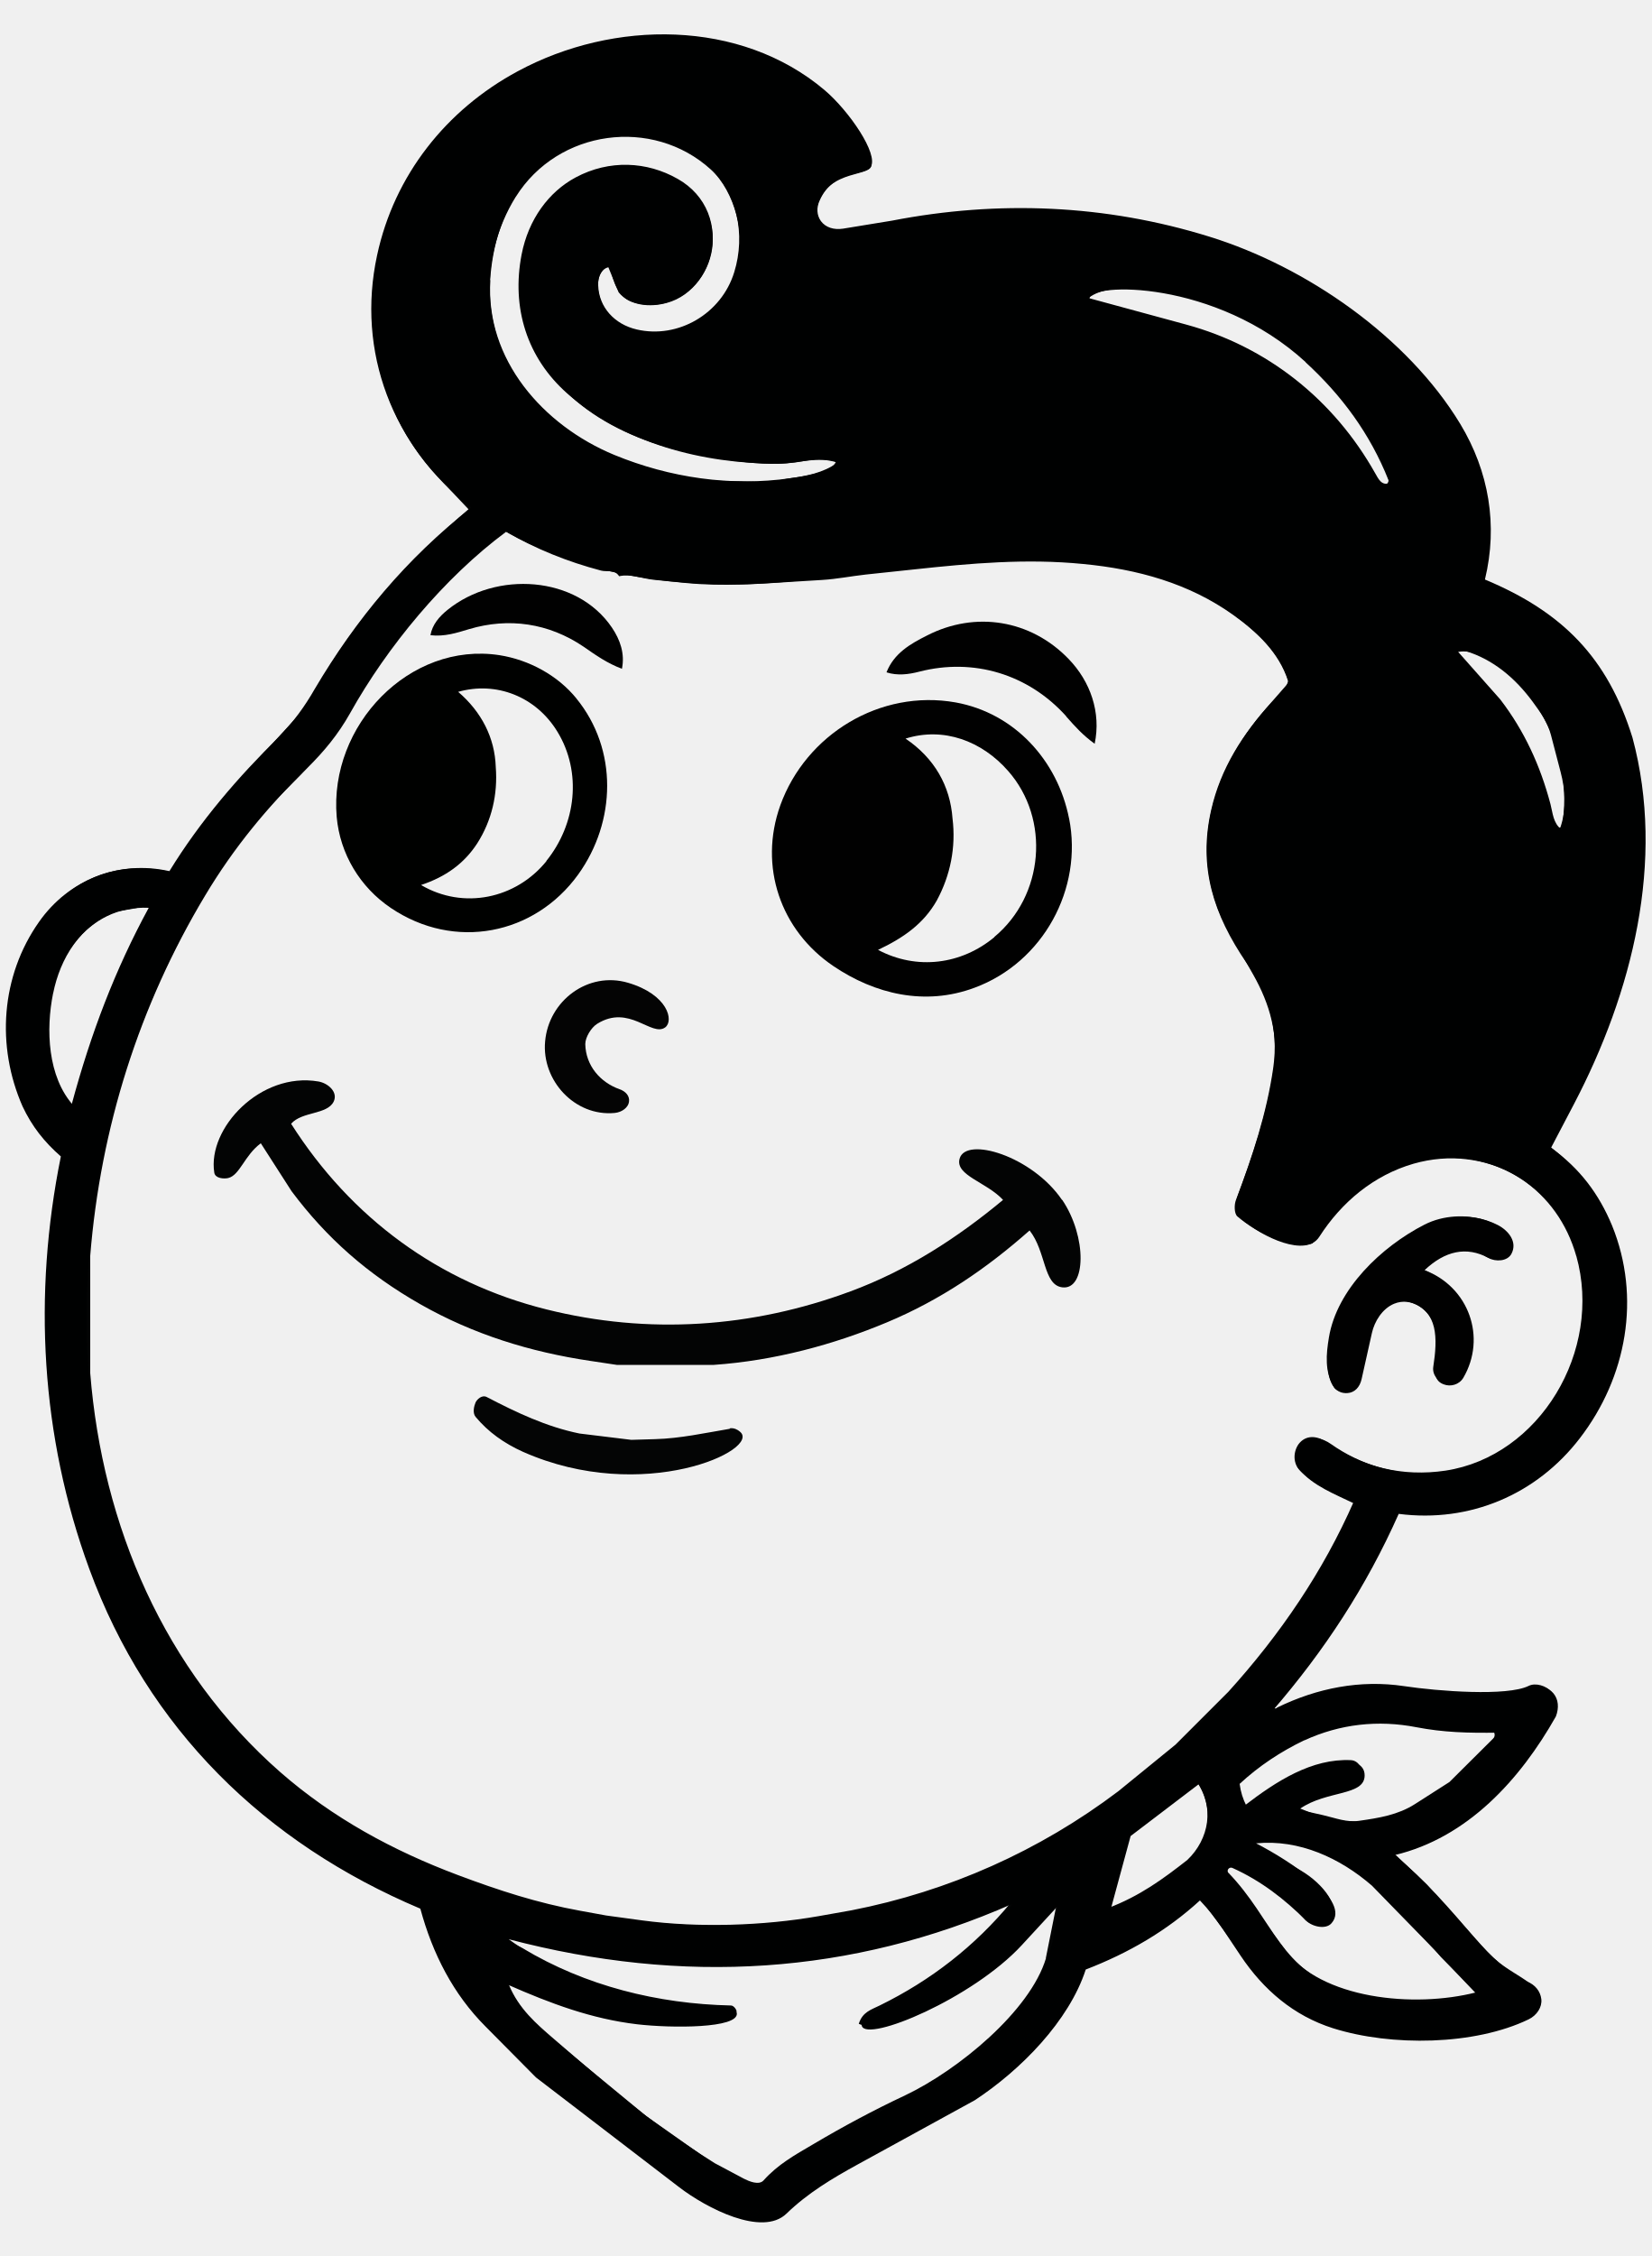
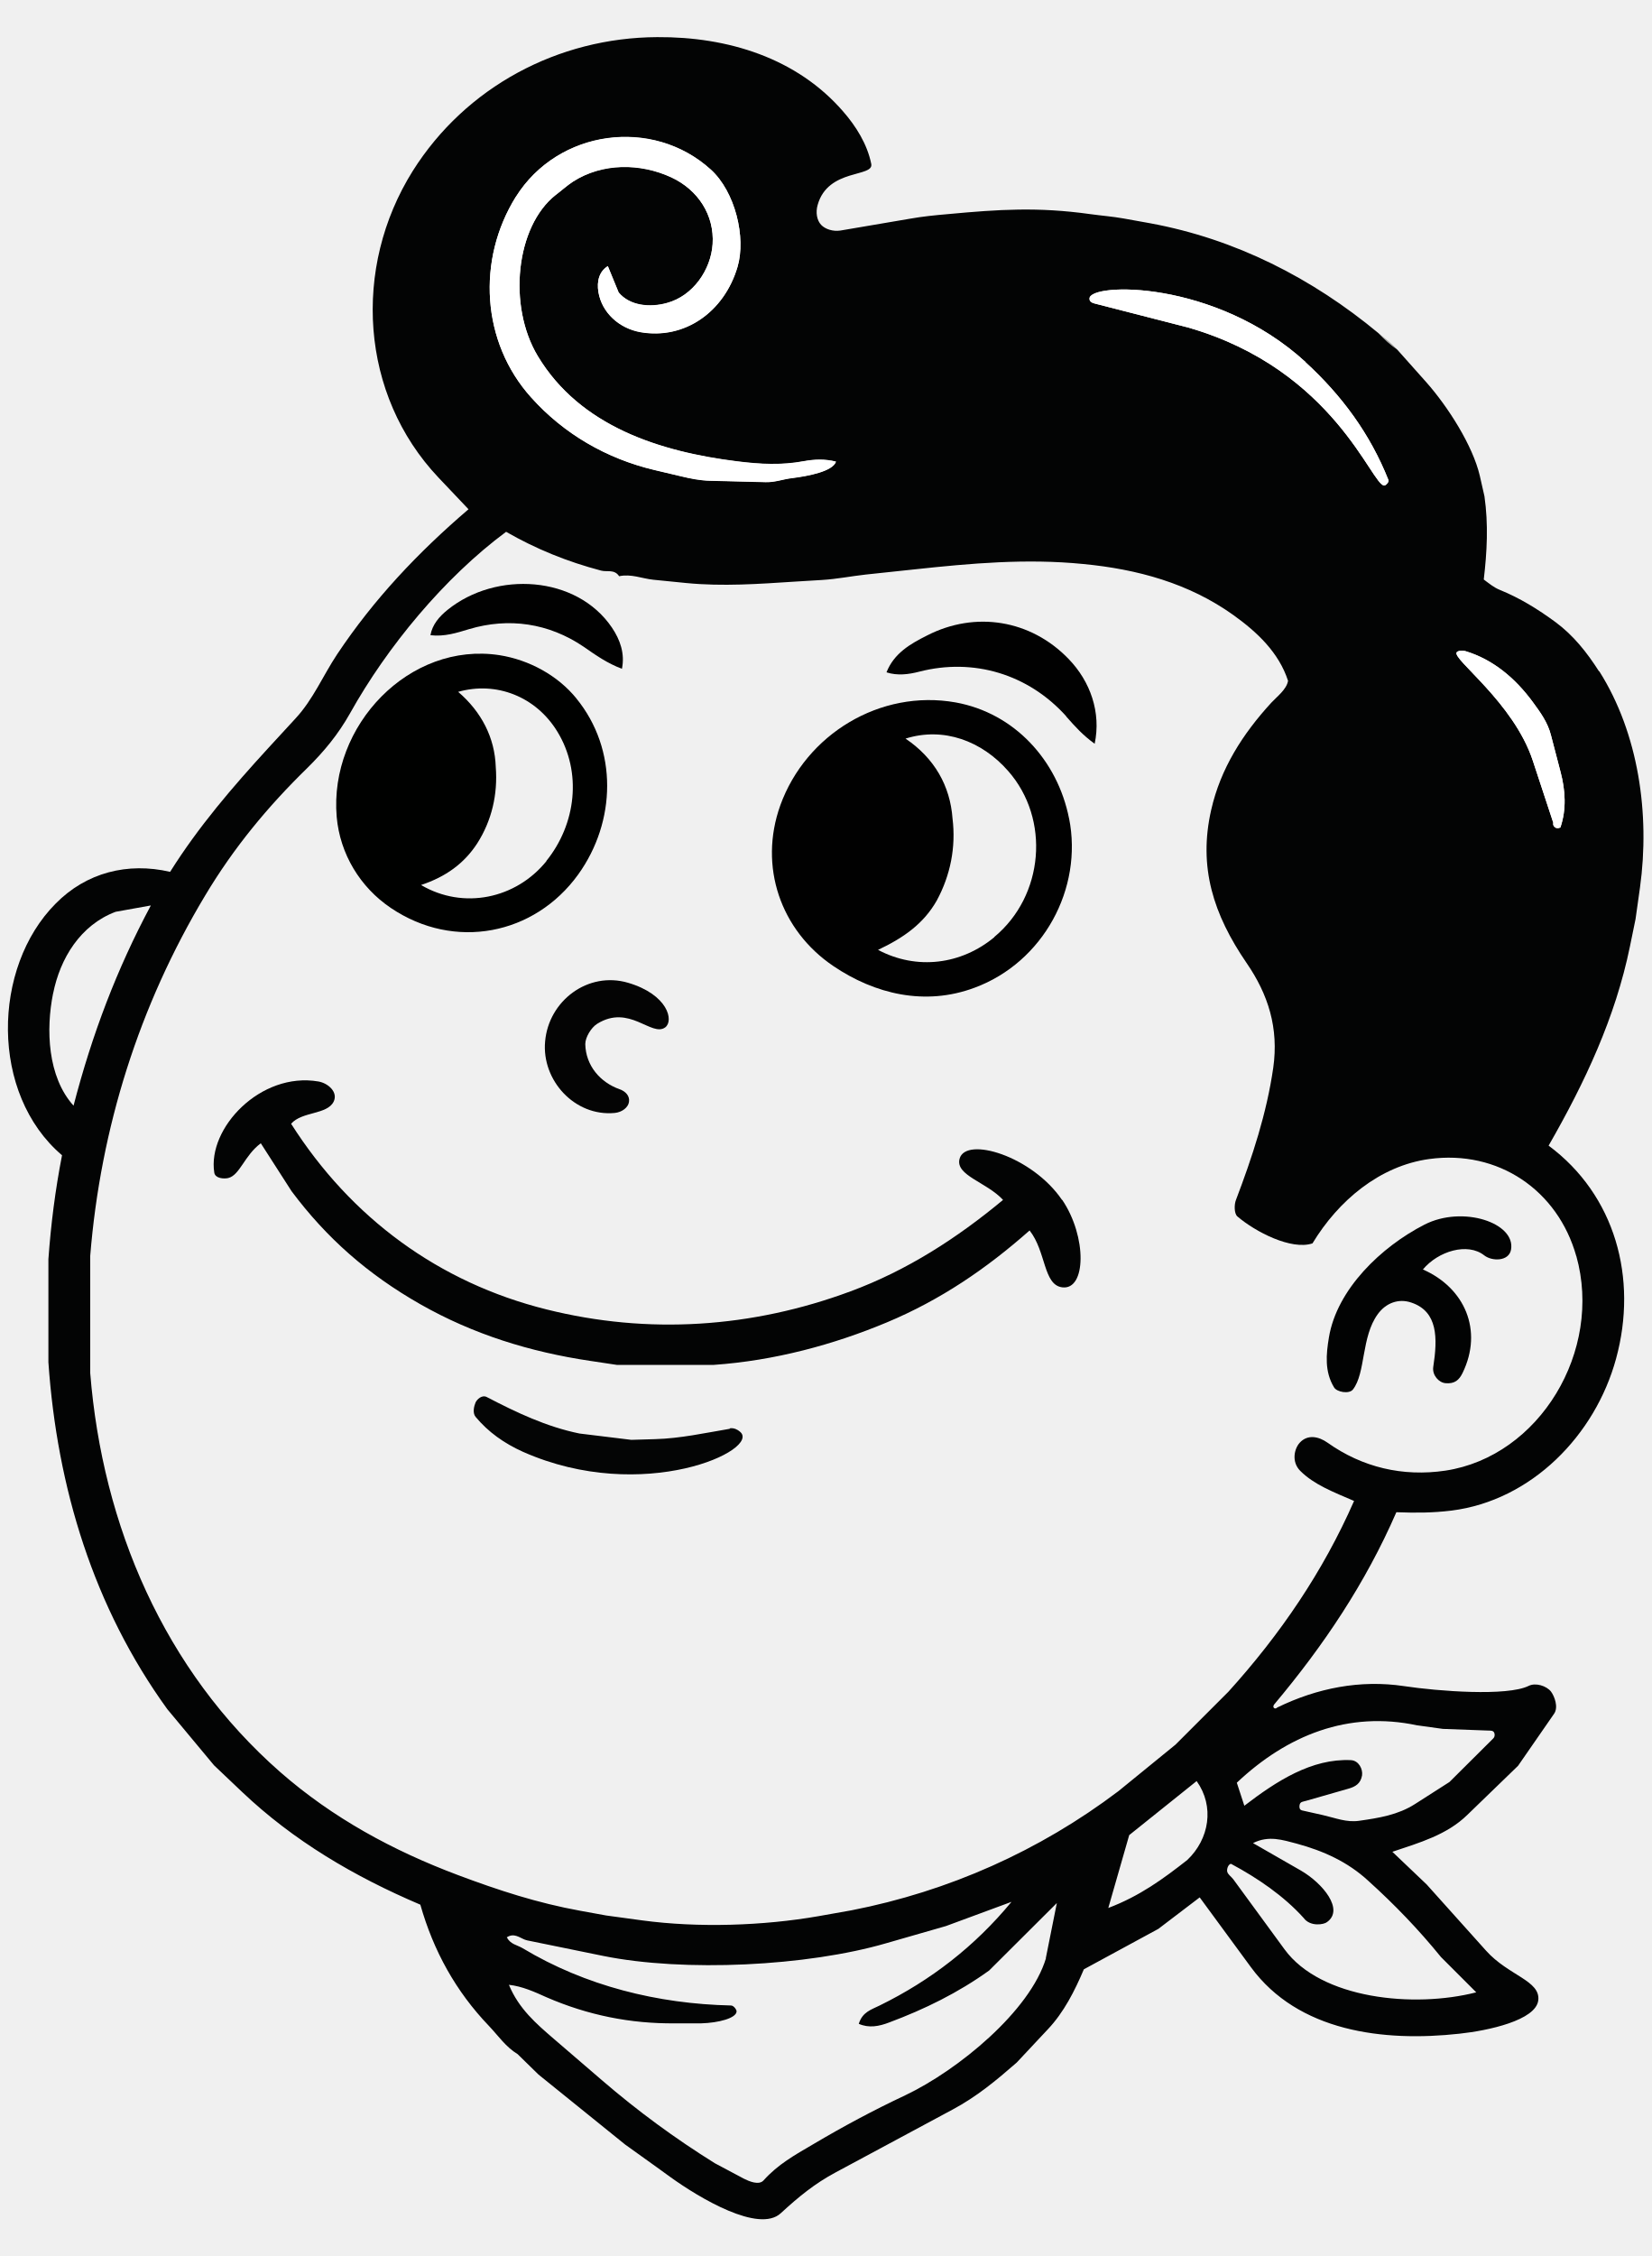
<svg xmlns="http://www.w3.org/2000/svg" id="Ebene_2" data-name="Ebene 2" viewBox="0 0 70.28 96">
  <defs>
    <style>
      .cls-1 {
-         fill: #000101;
+         fill: #fff;
      }

      .cls-2 {
        fill: #a8a8a6;
      }

      .cls-3 {
        fill: #040505;
      }

      .cls-4 {
        fill: #030404;
      }

      .cls-5 {
        fill: #040404;
      }

      .cls-6 {
        fill: #010101;
      }

      .cls-7 {
        fill: #020303;
      }

      .cls-8 {
        fill: #000100;
      }
    </style>
  </defs>
  <g>
    <path class="cls-2" d="M59.47,14.88c-.39-.12-.61-.44-.81-.71.29.24.53.39.81.71Z" />
    <path class="cls-4" d="M68.05,28.56c-.51-.8-1.09-1.53-1.85-2.09-.75-.55-1.51-1.02-2.37-1.37-.25-.1-.45-.27-.68-.44.14-1.18.2-2.35.03-3.54l-.2-.88c-.3-1.28-1.35-2.93-2.28-3.98l-1.23-1.38c-.3-.2-.56-.44-.81-.71-2.81-2.33-6.07-4-9.71-4.67l-1.11-.2c-.5-.09-.95-.12-1.45-.19-2.22-.31-3.88-.2-6.03,0-.58.05-1.09.1-1.65.2l-2.94.5c-.32.05-.65-.06-.82-.24-.19-.2-.24-.54-.15-.85.44-1.57,2.41-1.16,2.28-1.75-.17-.84-.65-1.6-1.19-2.22-1.97-2.28-4.91-3.19-7.92-3.17-4.22.02-8.15,2.12-10.4,5.69-2.59,4.13-2.24,9.53,1.09,13.05l1.28,1.35c-2.16,1.85-4.03,3.83-5.59,6.17-.61.92-1.02,1.92-1.77,2.73l-1.16,1.26c-1.52,1.66-2.96,3.33-4.18,5.27-1.81-.42-3.57.03-4.87,1.35-2.71,2.72-2.8,8.1.27,10.71-.29,1.49-.47,2.91-.58,4.42v4.39c.37,5.33,1.92,10.42,5.06,14.76l1.99,2.39,1.19,1.13c2.19,2.08,4.77,3.6,7.59,4.8.56,1.97,1.51,3.69,2.92,5.16.4.42.71.89,1.22,1.2l.89.87,3.69,2.98,1.34.96.58.42c1.25.9,3.77,2.4,4.7,1.54.75-.69,1.44-1.26,2.34-1.74l4.97-2.67c1.03-.55,1.86-1.24,2.73-2l1.33-1.42c.68-.72,1.14-1.63,1.53-2.55l3.17-1.72,1.76-1.34,2.18,2.97c2.01,2.74,5.63,3.19,8.88,2.83,1.22-.13,3.25-.57,3.35-1.42.1-.84-1.27-1.05-2.22-2.11l-2.53-2.82-1.46-1.39c1.16-.39,2.32-.72,3.19-1.57l2.16-2.09,1.53-2.21c.2-.28.02-.75-.13-.95-.19-.24-.65-.39-.95-.24-.91.45-3.84.23-5.3.01-1.86-.28-3.7.08-5.4.91-.09.1-.23,0-.13-.13,2.11-2.51,3.89-5.17,5.2-8.18.83.03,1.53.03,2.35-.07,3.4-.43,6.11-3.2,7-6.46.94-3.43-.04-6.97-2.87-9.07,1.55-2.7,2.84-5.45,3.46-8.47l.24-1.17.19-1.35c.43-3.11-.06-6.55-1.73-9.19ZM55.56,15.41c1.55,1.42,2.75,3.05,3.53,5.01.04.09-.1.23-.17.24-.53.04-2.11-4.92-8.34-6.72l-4.01-1.03c-.14-.04-.2-.1-.2-.2-.03-.69,5.35-.83,9.2,2.7ZM21.95,8.38c1.8-2.88,5.83-3.41,8.3-1.17,1.04.94,1.51,2.89,1.14,4.14-.57,1.93-2.26,3.1-4.12,2.78-.92-.16-1.65-.83-1.8-1.7-.08-.48.04-.89.4-1.11l.46,1.12c.47.57,1.33.65,2.05.45,1.12-.3,1.88-1.42,1.95-2.51.08-1.23-.62-2.31-1.76-2.84-1.32-.61-2.93-.62-4.18.18-.26.17-.5.39-.74.57-1.7,1.34-2.05,4.72-.76,6.86,1.8,2.99,5.19,4.07,8.5,4.48.97.12,1.86.17,2.83-.01.44-.08.89-.1,1.36.02-.14.41-1.16.61-1.88.7-.36.04-.71.18-1.11.17l-2.37-.06c-.43-.01-.82-.09-1.24-.19l-1.14-.27c-2.02-.48-3.84-1.53-5.23-3.08-2.12-2.35-2.33-5.86-.65-8.55ZM2.26,42.28c.3-1.51,1.17-2.92,2.66-3.48l1.5-.27c-1.45,2.71-2.5,5.48-3.29,8.52-1.11-1.23-1.18-3.25-.87-4.78ZM44.52,83.32c-.67,2.25-3.74,4.77-5.99,5.84-1.36.64-2.63,1.32-3.93,2.09-.77.45-1.49.85-2.1,1.53-.2.23-.64.03-.84-.07l-1.24-.66c-1.7-1.06-3.28-2.22-4.79-3.52l-2.07-1.78c-.73-.63-1.48-1.27-1.9-2.29.56.06,1.09.3,1.6.53,1.75.76,3.57,1.13,5.48,1.11h1.1c.74-.02,1.5-.22,1.51-.51,0-.07-.12-.25-.24-.25-3.12-.07-6.19-.83-8.87-2.44-.24-.14-.51-.16-.67-.46.3-.2.54.01.77.1.03.01.06.02.1.03l3.23.66c3.45.7,8.69.44,12.05-.54l2.54-.73,2.79-1.03c-1.56,1.89-3.43,3.34-5.61,4.41-.36.18-.73.27-.89.78.43.19.86.11,1.3-.06,1.5-.56,2.93-1.26,4.25-2.21l2.88-2.87-.47,2.35ZM50.53,79.15c-1.01.79-2.01,1.53-3.36,2.04l.89-3.1,2.87-2.3c.77,1.08.54,2.47-.4,3.36ZM61.33,83.28l1.5,1.5c-2.65.68-6.61.29-8.16-1.83l-2.18-2.98c-.09-.12-.23-.2-.26-.33-.02-.09.03-.3.16-.33,1.14.61,2.25,1.37,3.09,2.3.28.39.87.29,1,.18.74-.53-.18-1.65-1.11-2.19l-2.04-1.17c.67-.34,1.27-.13,1.85.02,1.14.31,2.17.77,3.05,1.58,1.12,1.01,2.15,2.08,3.1,3.25ZM60.33,73.42l1.08.15,1.9.07c.08,0,.18,0,.23.03.08.04.11.22.01.31l-1.86,1.85-1.47.94c-.72.46-1.53.59-2.37.71-.54.08-1.01-.12-1.54-.24l-.89-.2c-.13-.03-.12-.16-.11-.22.02-.16.15-.15.28-.19l1.78-.51c.33-.09.54-.23.6-.57.04-.27-.14-.63-.47-.65-1.67-.08-3.17.89-4.54,1.94l-.32-.98c2.14-2.02,4.74-3.07,7.68-2.44ZM67.09,53.45c1.13,4.03-1.56,8.52-5.57,9.13-1.82.27-3.54-.14-5.02-1.19-.38-.27-.85-.36-1.18,0-.24.26-.36.82.02,1.2.59.59,1.41.9,2.29,1.28-1.32,3.01-3.15,5.69-5.35,8.12l-2.25,2.25-2.43,1.98c-3.36,2.54-7.22,4.26-11.36,5.07l-1.41.25c-2.35.41-5.11.5-7.49.18l-1.54-.21-1.1-.2c-1.82-.33-3.48-.87-5.21-1.52-2.77-1.04-5.33-2.43-7.56-4.38-4.94-4.33-7.57-10.49-8.09-16.98v-4.99c.44-5.44,2.08-10.65,4.89-15.33,1.22-2.04,2.66-3.78,4.34-5.42.73-.72,1.33-1.45,1.83-2.34,1.58-2.83,4.01-5.77,6.64-7.72,1.27.73,2.6,1.27,4.04,1.65.25.07.57-.07.77.24.52-.11.97.1,1.46.15l1.4.14c1.55.15,3.08.04,4.62-.06l1.15-.07c.65-.04,1.23-.16,1.86-.23l2.07-.22c2.42-.26,4.77-.47,7.19-.23,2.31.22,4.5.82,6.39,2.17,1.02.73,1.94,1.6,2.33,2.8-.06.37-.48.68-.71.93-1.22,1.33-2.16,2.8-2.56,4.56-.56,2.45.1,4.46,1.5,6.51.93,1.35,1.38,2.78,1.14,4.47-.28,1.94-.89,3.79-1.59,5.63-.07.18-.08.56.06.69.77.66,2.3,1.45,3.2,1.15,1.1-1.82,2.86-3.3,4.97-3.59,2.93-.4,5.47,1.32,6.26,4.14ZM66.4,35.21c-.19.09-.33-.08-.29-.2l-.87-2.64c-.82-2.5-3.47-4.35-3.24-4.62.06-.07.24-.08.36-.05,1.2.36,2.14,1.17,2.87,2.16.33.45.64.87.78,1.42l.41,1.57c.2.76.26,1.58-.01,2.36Z" />
    <path class="cls-4" d="M45.21,51.06c1.06,1.57,1.02,3.85,0,3.72-.81-.1-.68-1.52-1.39-2.42-1.84,1.63-3.8,2.96-6.07,3.91s-4.79,1.63-7.37,1.81h-4.13s-1.13-.17-1.13-.17c-2.56-.38-4.98-1.13-7.23-2.41s-4-2.83-5.48-4.81l-1.31-2.04c-.7.52-.89,1.36-1.39,1.48-.18.04-.55.02-.59-.23-.3-1.89,1.97-4.3,4.43-3.88.41.07.85.45.65.86-.28.56-1.35.41-1.81.94,2.55,4.01,6.29,6.76,10.87,7.9,4.32,1.08,8.74.79,12.94-.77,2.41-.89,4.54-2.27,6.49-3.89-.7-.76-2.04-1.04-1.85-1.75.26-.97,3.09-.12,4.36,1.75Z" />
    <path class="cls-7" d="M62.25,58.42c-.15.31-.34.47-.72.44-.29-.02-.58-.34-.53-.69.19-1.23.2-2.36-.93-2.74-.55-.19-1.09.02-1.43.49-.71.97-.51,2.51-1.06,3.21-.16.2-.68.11-.8-.09-.41-.67-.34-1.41-.22-2.13.34-2.05,2.23-3.86,4.07-4.8,1.63-.83,3.89-.07,3.68,1.07-.09.5-.81.5-1.14.24-.71-.56-1.96-.18-2.61.6,1.78.78,2.57,2.59,1.69,4.4Z" />
    <path class="cls-3" d="M31.06,60.78c.18-.03.34.06.43.14.95.76-4.11,3.13-9.23.86-.8-.36-1.48-.84-2.02-1.49-.14-.17-.06-.47,0-.61.06-.13.27-.34.48-.23,1.27.66,2.53,1.26,3.94,1.55l2.21.27,1.01-.03c1.08-.03,2.11-.26,3.18-.44Z" />
    <path class="cls-5" d="M25.41,43.57c-.25.16-.5.57-.5.86.02.92.64,1.63,1.46,1.92.26.09.44.29.4.54-.03.23-.29.44-.61.47-1.7.16-3.11-1.39-2.96-3.04.15-1.74,1.83-3,3.53-2.5s1.96,1.62,1.58,1.9c-.58.42-1.53-1.01-2.9-.15Z" />
  </g>
  <g>
-     <path class="cls-1" d="M66.02,48.83l.97-1.85c2.48-4.74,3.9-10.34,2.49-15.59-1.06-3.41-2.98-5.35-6.28-6.73.56-2.31.17-4.6-1.05-6.62-2.24-3.7-6.54-6.69-10.68-7.97-4.41-1.37-8.98-1.56-13.51-.68l-2.08.34c-.39.06-.74-.05-.94-.32-.18-.25-.2-.58-.05-.89.59-1.31,1.91-1.02,2.17-1.42.34-.54-.92-2.38-1.97-3.27-3.58-3.02-8.97-3-13.05-.8-3.05,1.64-5.26,4.43-5.99,7.83-.89,4.1.65,8.14,4.01,10.74-2.77,2.17-4.92,4.77-6.66,7.71-.44.77-.9,1.39-1.51,2.03-1.78,1.75-3.37,3.6-4.68,5.73-2.14-.48-4.28.35-5.55,2.16-1.62,2.3-1.83,5.28-.7,7.85.4.85.92,1.51,1.63,2.13-1.19,5.87-.86,11.91,1.21,17.55,2.49,6.8,7.46,11.66,14.09,14.46.52,1.92,1.4,3.64,2.78,5.02l2.14,2.16,6.08,4.66c1.18.91,3.55,2.13,4.58,1.14.91-.88,1.93-1.49,3.06-2.11l4.96-2.72c1.95-1.28,4.01-3.37,4.72-5.56,1.84-.71,3.45-1.65,4.86-2.94.74.77,1.18,1.55,1.73,2.35.97,1.45,2.26,2.56,3.94,3.09,2.48.78,6.02.73,8.32-.38.35-.17.58-.52.54-.86-.04-.34-.27-.62-.61-.75-.86-.42-1.52-1.06-2.19-1.82-1.11-1.28-2.12-2.48-3.44-3.56,3.1-.74,5.34-3.21,6.86-5.9.14-.37.11-.73-.11-.99-.21-.24-.54-.35-.9-.25-1.27.37-2.53.37-3.85.21-1.09-.13-2.15-.32-3.24-.26-1.4.03-2.59.54-3.97,1.06,2.23-2.58,4-5.29,5.38-8.39,3.02.39,5.87-.82,7.71-3.22,2-2.6,2.61-6,1.37-9.05-.56-1.35-1.38-2.44-2.59-3.3ZM63.61,28.25c2.21,1.45,3.35,4.29,2.85,7.05-.36-.27-.37-.7-.47-1.08-.43-1.63-1.11-3.12-2.14-4.46l-1.79-2.02c.63-.1,1.1.2,1.56.5ZM48.3,12.3c3.74.22,7.06,2.19,9.22,5.22.67.94,1.33,1.82,1.62,3.04-.35.12-.48-.2-.61-.42-1.76-3.13-4.59-5.39-8.05-6.33l-4.16-1.13c.56-.41,1.28-.42,1.98-.38ZM20.86,11.92c.1-1.46.51-2.89,1.41-4.05,1.88-2.41,5.5-2.83,7.83-.83,1.29,1.11,1.64,2.96,1.15,4.54-.54,1.77-2.39,2.85-4.15,2.44-.95-.22-1.61-.95-1.64-1.87-.02-.38.13-.75.51-.79.12.62.33,1.29.95,1.49,1.43.47,2.89-.45,3.29-1.87.38-1.35-.14-2.68-1.37-3.37-1.3-.74-2.9-.83-4.34-.06-1.14.61-2.01,1.78-2.3,3.28-.44,2.27.23,4.4,1.94,5.91,2.4,2.12,5.76,3,8.98,2.99.86,0,1.67-.34,2.53-.04-.64.44-1.31.56-2.01.66-2.54.36-5.13-.02-7.49-.99-3.05-1.26-5.5-4.08-5.28-7.44ZM2.03,43.55c.04-2.58,1.67-5.04,4.3-4.92-1.43,2.63-2.46,5.33-3.28,8.37-.82-.95-1.03-2.22-1.01-3.45ZM43.6,85.22c-1.25,1.66-2.86,2.9-4.69,3.87l-4.38,2.31c-.81.43-1.5.96-2.14,1.61-.62-.08-1.12-.31-1.63-.67l-3.25-2.29-4.15-3.42c-.72-.59-1.32-1.27-1.76-2.18,1.84.81,3.58,1.46,5.52,1.69,1.47.17,4.31.18,4.24-.47-.01-.09-.18-.22-.34-.23-3.29-.17-6.61-.93-9.37-2.92,7.42,1.95,14.58,1.52,21.45-1.51-1.73,2.19-3.89,3.6-6.23,4.77-.13.12-.23.32-.19.43.22.71,4.72-1.17,6.81-3.44l1.53-1.66c-.11,1.42-.48,2.87-1.39,4.09ZM51.2,78.33c-.6,1.28-2.48,2.26-3.93,2.93l.85-3.13,2.89-2.2c.42.67.55,1.63.19,2.4ZM60.78,82.69l2.1,2.2c-1.86.47-3.69.38-5.48-.14-2.93-.84-3.18-3.06-5.14-5.08-.05-.12.08-.24.2-.18,1.2.54,2.21,1.32,3.13,2.24.26.26.84.39,1.08.11.85-.96-1.79-2.67-3.21-3.4,1.84-.18,3.58.63,4.93,1.8l2.39,2.45ZM55.51,74.06c1.52-.7,3.14-.88,4.78-.56,1.14.22,2.2.25,3.47.23-.86,1.23-1.9,2.18-3.12,2.92-1.91,1.01-3.26,1.17-5.3.31,1.13-.78,2.74-.53,2.74-1.41,0-1.02-2.1-.56-2.81-.1l-2.21,1.42c-.17-.34-.25-.6-.3-.96.82-.76,1.74-1.37,2.76-1.86ZM64.9,61.04c-2.32,2.09-5.73,2.19-8.25.41-.38-.27-.84-.35-1.16-.09-.26.22-.5.81-.21,1.15.6.72,1.49,1.05,2.42,1.5-2.56,5.38-6.5,9.99-11.49,13.27-8.97,5.9-20.37,6.08-29.86,1.18-4.7-2.43-8.32-6.29-10.39-11.16-1.42-3.32-2.19-6.81-2.27-10.48-.14-6.7,1.71-13.27,5.16-18.97,1.01-1.68,2.17-3.13,3.55-4.48,1.06-1.04,1.91-2.11,2.66-3.4,1.67-2.85,3.76-5.33,6.44-7.37,3.11,1.77,6.76,2.35,10.31,2.26,7.08-.26,16.43-3.16,21.93,2.35.52.52.91,1.12,1.11,1.83l-.97,1.11c-2.29,2.63-3.34,6-1.74,9.21l1.19,2.1c.72,1.27,1.1,2.59.87,4.08-.27,1.83-.86,3.55-1.5,5.29-.13.34-.2.77.11,1.03.94.8,2.77,1.66,3.34.77.95-1.48,2.32-2.62,4.01-3.11,3.08-.88,6.11.85,6.99,3.94.77,2.71-.16,5.66-2.27,7.56Z" />
-     <path class="cls-6" d="M61.08,56.51c-.2-.78-1.01-1.34-1.75-1.03-.5.21-.83.75-.94,1.24l-.44,1.97c-.08.35-.3.57-.6.59-.98.07-1.04-1.6-.54-3.03.56-1.6,1.71-2.77,3.11-3.7,1.16-.77,2.57-1.06,3.83-.42.46.24.84.72.58,1.22-.17.33-.68.35-.98.18-.94-.51-1.85-.3-2.72.52,1.89.71,2.65,2.87,1.65,4.58-.18.3-.55.39-.83.28-.76-.27-.09-1.31-.37-2.41Z" />
    <path class="cls-6" d="M45.38,30.48c-1.62-1.8-3.95-2.49-6.25-1.9-.46.12-.94.18-1.4.03.32-.81,1.01-1.21,1.73-1.57,2.05-1.05,4.41-.67,6.02,1,.93.96,1.39,2.28,1.11,3.61-.51-.37-.83-.73-1.21-1.16Z" />
    <path class="cls-6" d="M24.84,27.52c-1.49-1.01-3.19-1.25-4.87-.75-.53.16-1.05.33-1.65.26.08-.45.37-.79.73-1.08,2.07-1.67,5.49-1.46,6.99.75.36.53.56,1.12.43,1.76-.63-.24-1.1-.57-1.63-.94Z" />
    <path class="cls-6" d="M45.5,34.83c-.49-2.48-2.33-4.49-4.83-4.94-3.21-.57-6.37,1.36-7.46,4.38-.93,2.6.01,5.32,2.26,6.84,1.76,1.19,3.9,1.71,6.01.92,2.92-1.08,4.62-4.22,4.02-7.21ZM42.32,39.88c-1.4,1.16-3.29,1.42-4.95.54,1.08-.51,1.94-1.11,2.5-2.1.58-1.07.82-2.27.67-3.49-.1-1.39-.77-2.57-2-3.4,1.62-.51,3.25.1,4.37,1.38,1.8,2.05,1.52,5.31-.59,7.06Z" />
    <path class="cls-8" d="M24.54,29.73c-.8-.99-2.02-1.65-3.28-1.85-3.83-.59-7.26,2.99-6.93,6.88.14,1.58,1,3,2.31,3.88,2.7,1.82,6.11,1.15,7.97-1.43,1.61-2.24,1.7-5.31-.08-7.49ZM23.26,36.64c-1.3,1.61-3.54,2.08-5.34,1.02,1.05-.35,1.83-.91,2.39-1.77.62-.97.88-2.09.79-3.25-.04-1.25-.61-2.35-1.6-3.2,1.62-.46,3.31.2,4.22,1.69,1.06,1.73.8,3.94-.47,5.51Z" />
  </g>
+   <path class="cls-1" d="M55.56,15.41c1.55,1.42,2.75,3.05,3.53,5.01.04.09-.1.23-.17.24-.53.04-2.11-4.92-8.34-6.72l-4.01-1.03c-.14-.04-.2-.1-.2-.2-.03-.69,5.35-.83,9.2,2.7Z" />
+   <path class="cls-1" d="M21.95,8.39c1.8-2.88,5.83-3.41,8.3-1.17,1.04.94,1.51,2.89,1.14,4.14-.57,1.93-2.26,3.1-4.12,2.78-.92-.16-1.65-.83-1.8-1.7-.08-.48.04-.89.4-1.11l.46,1.12c.47.57,1.33.65,2.05.45,1.12-.3,1.88-1.42,1.95-2.51.08-1.23-.62-2.31-1.76-2.84-1.32-.61-2.93-.62-4.18.18-.26.17-.5.39-.74.57-1.7,1.34-2.05,4.72-.76,6.86,1.8,2.99,5.19,4.07,8.5,4.48.97.12,1.86.17,2.83-.01.44-.08.89-.1,1.36.02-.14.41-1.16.61-1.88.7-.36.04-.71.18-1.11.17l-2.37-.06c-.43-.01-.82-.09-1.24-.19l-1.14-.27c-2.02-.48-3.84-1.53-5.23-3.08-2.12-2.35-2.33-5.86-.65-8.55Z" />
+   <path class="cls-1" d="M66.4,35.22c-.19.09-.33-.08-.29-.2l-.87-2.64c-.82-2.5-3.47-4.35-3.24-4.62.06-.07.24-.08.36-.05,1.2.36,2.14,1.17,2.87,2.16.33.45.64.87.78,1.42l.41,1.57c.2.76.26,1.58-.01,2.36Z" />
</svg>
